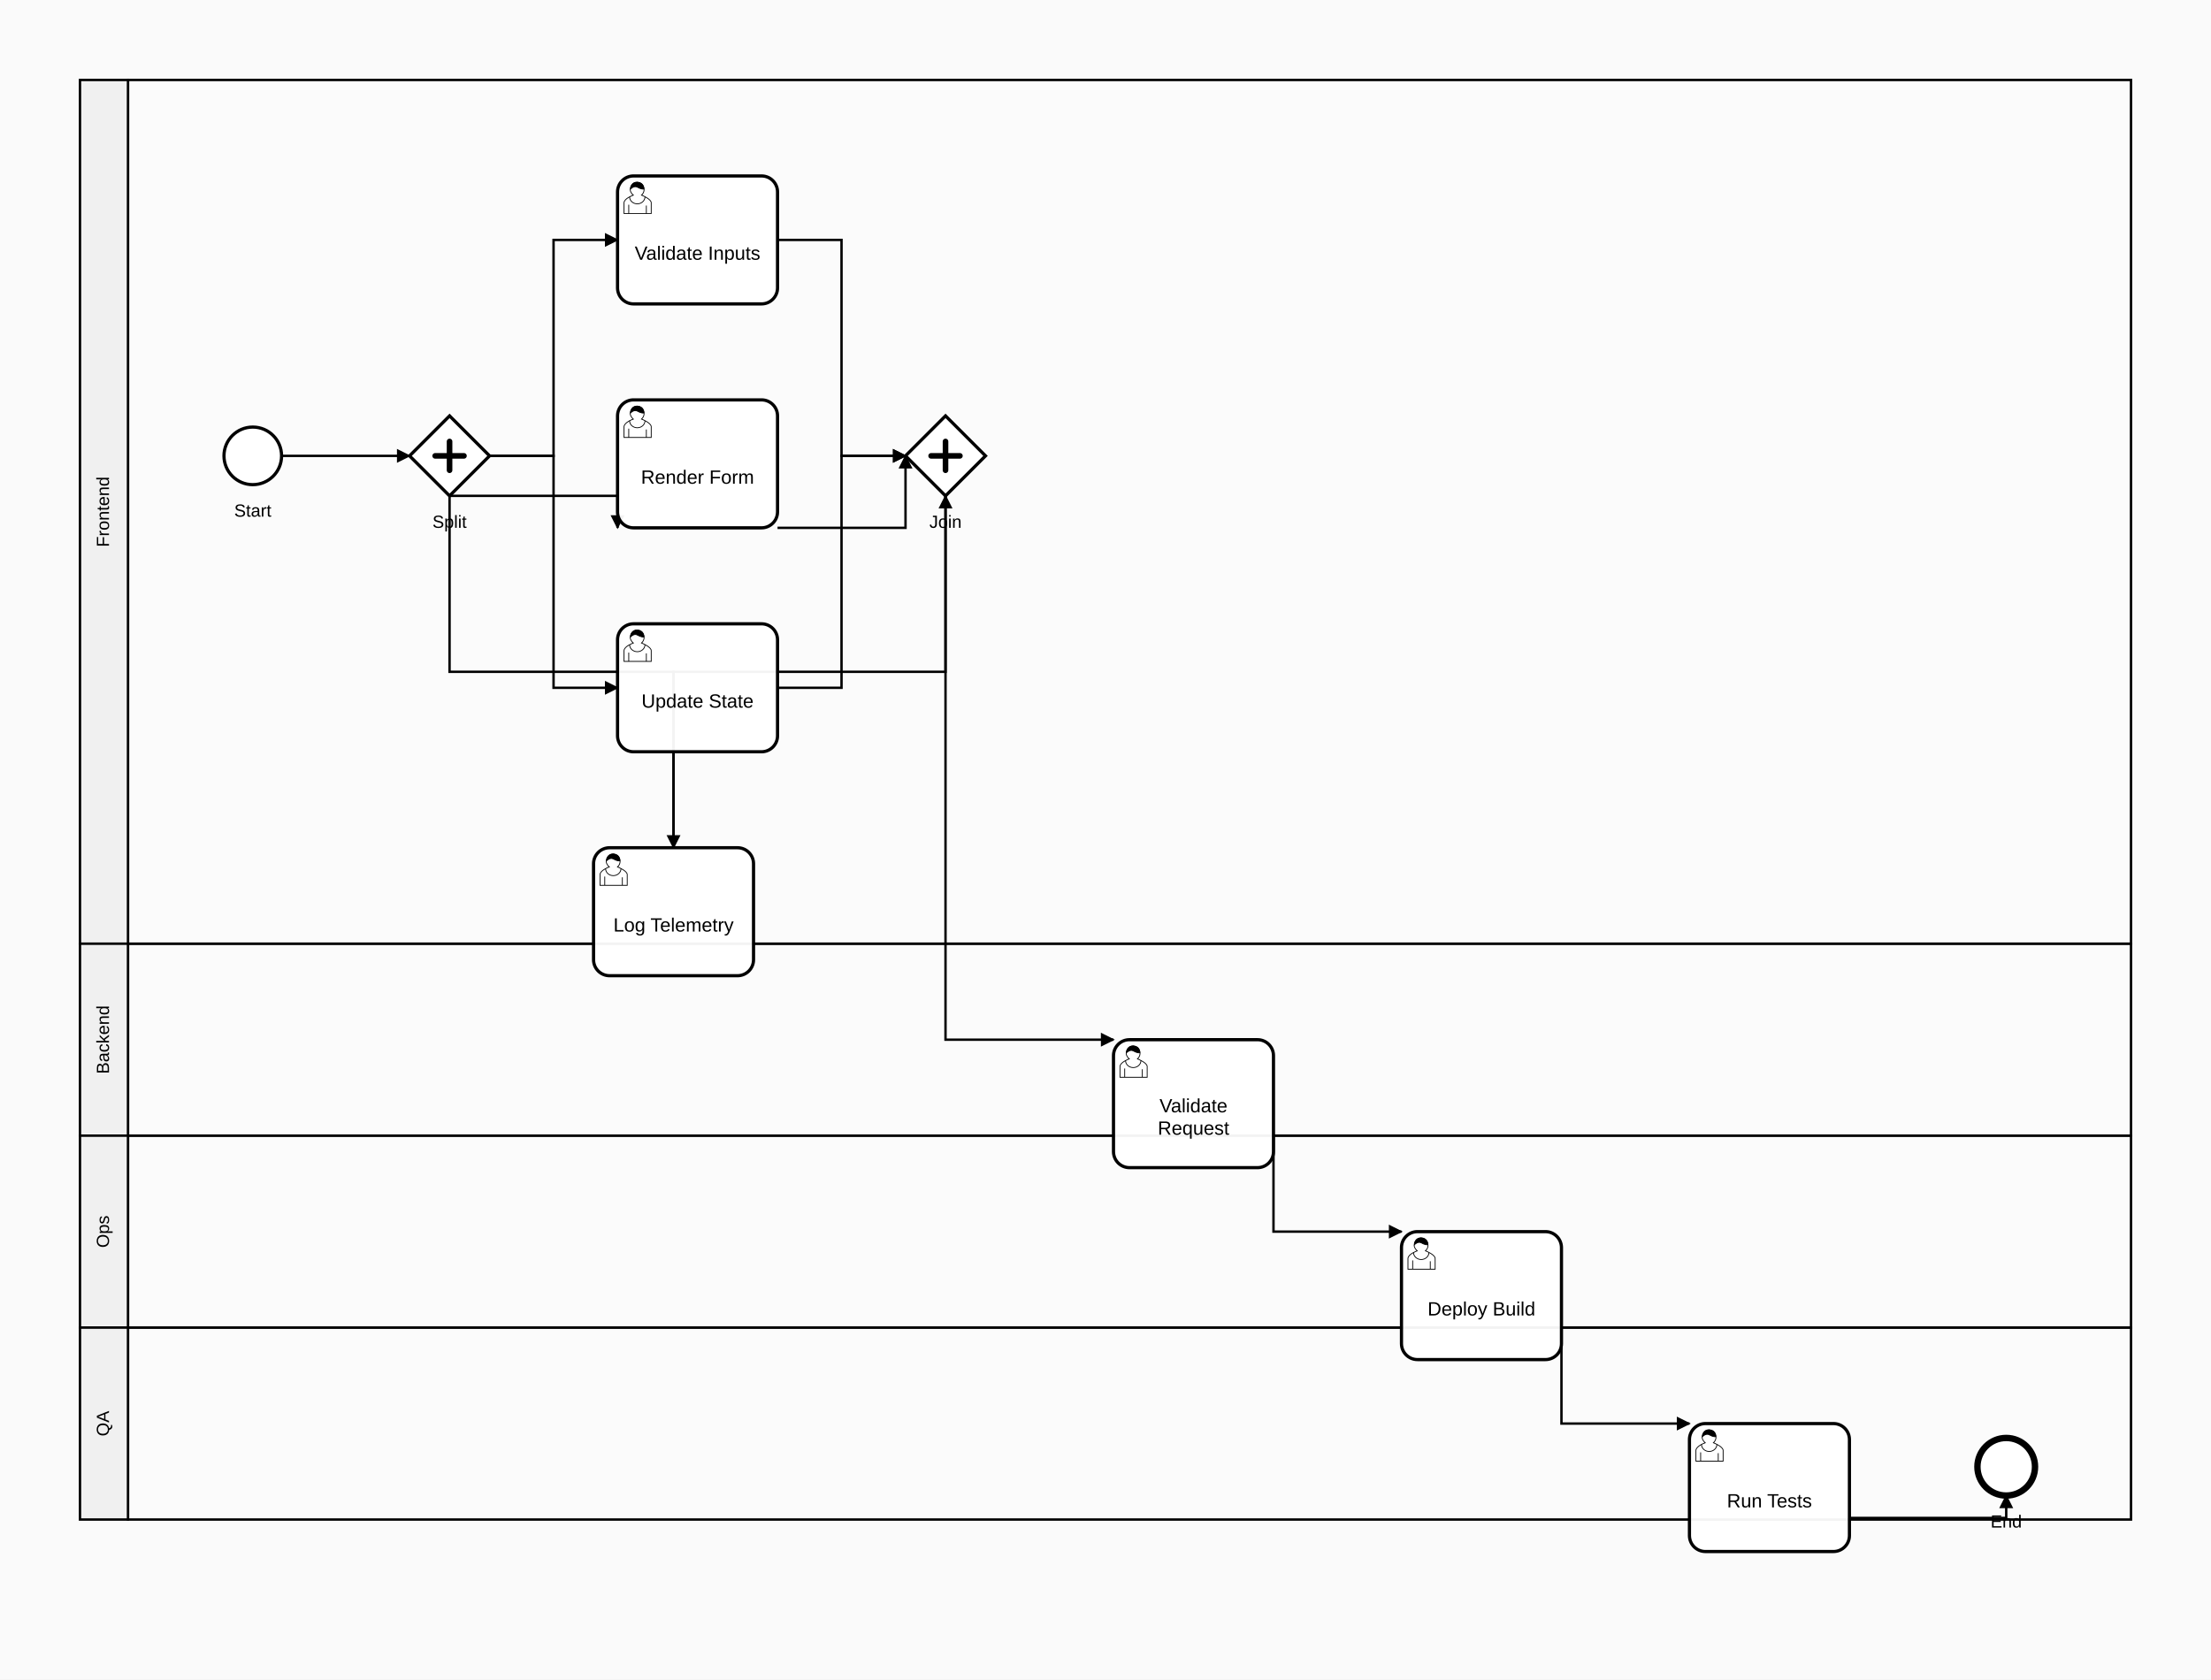
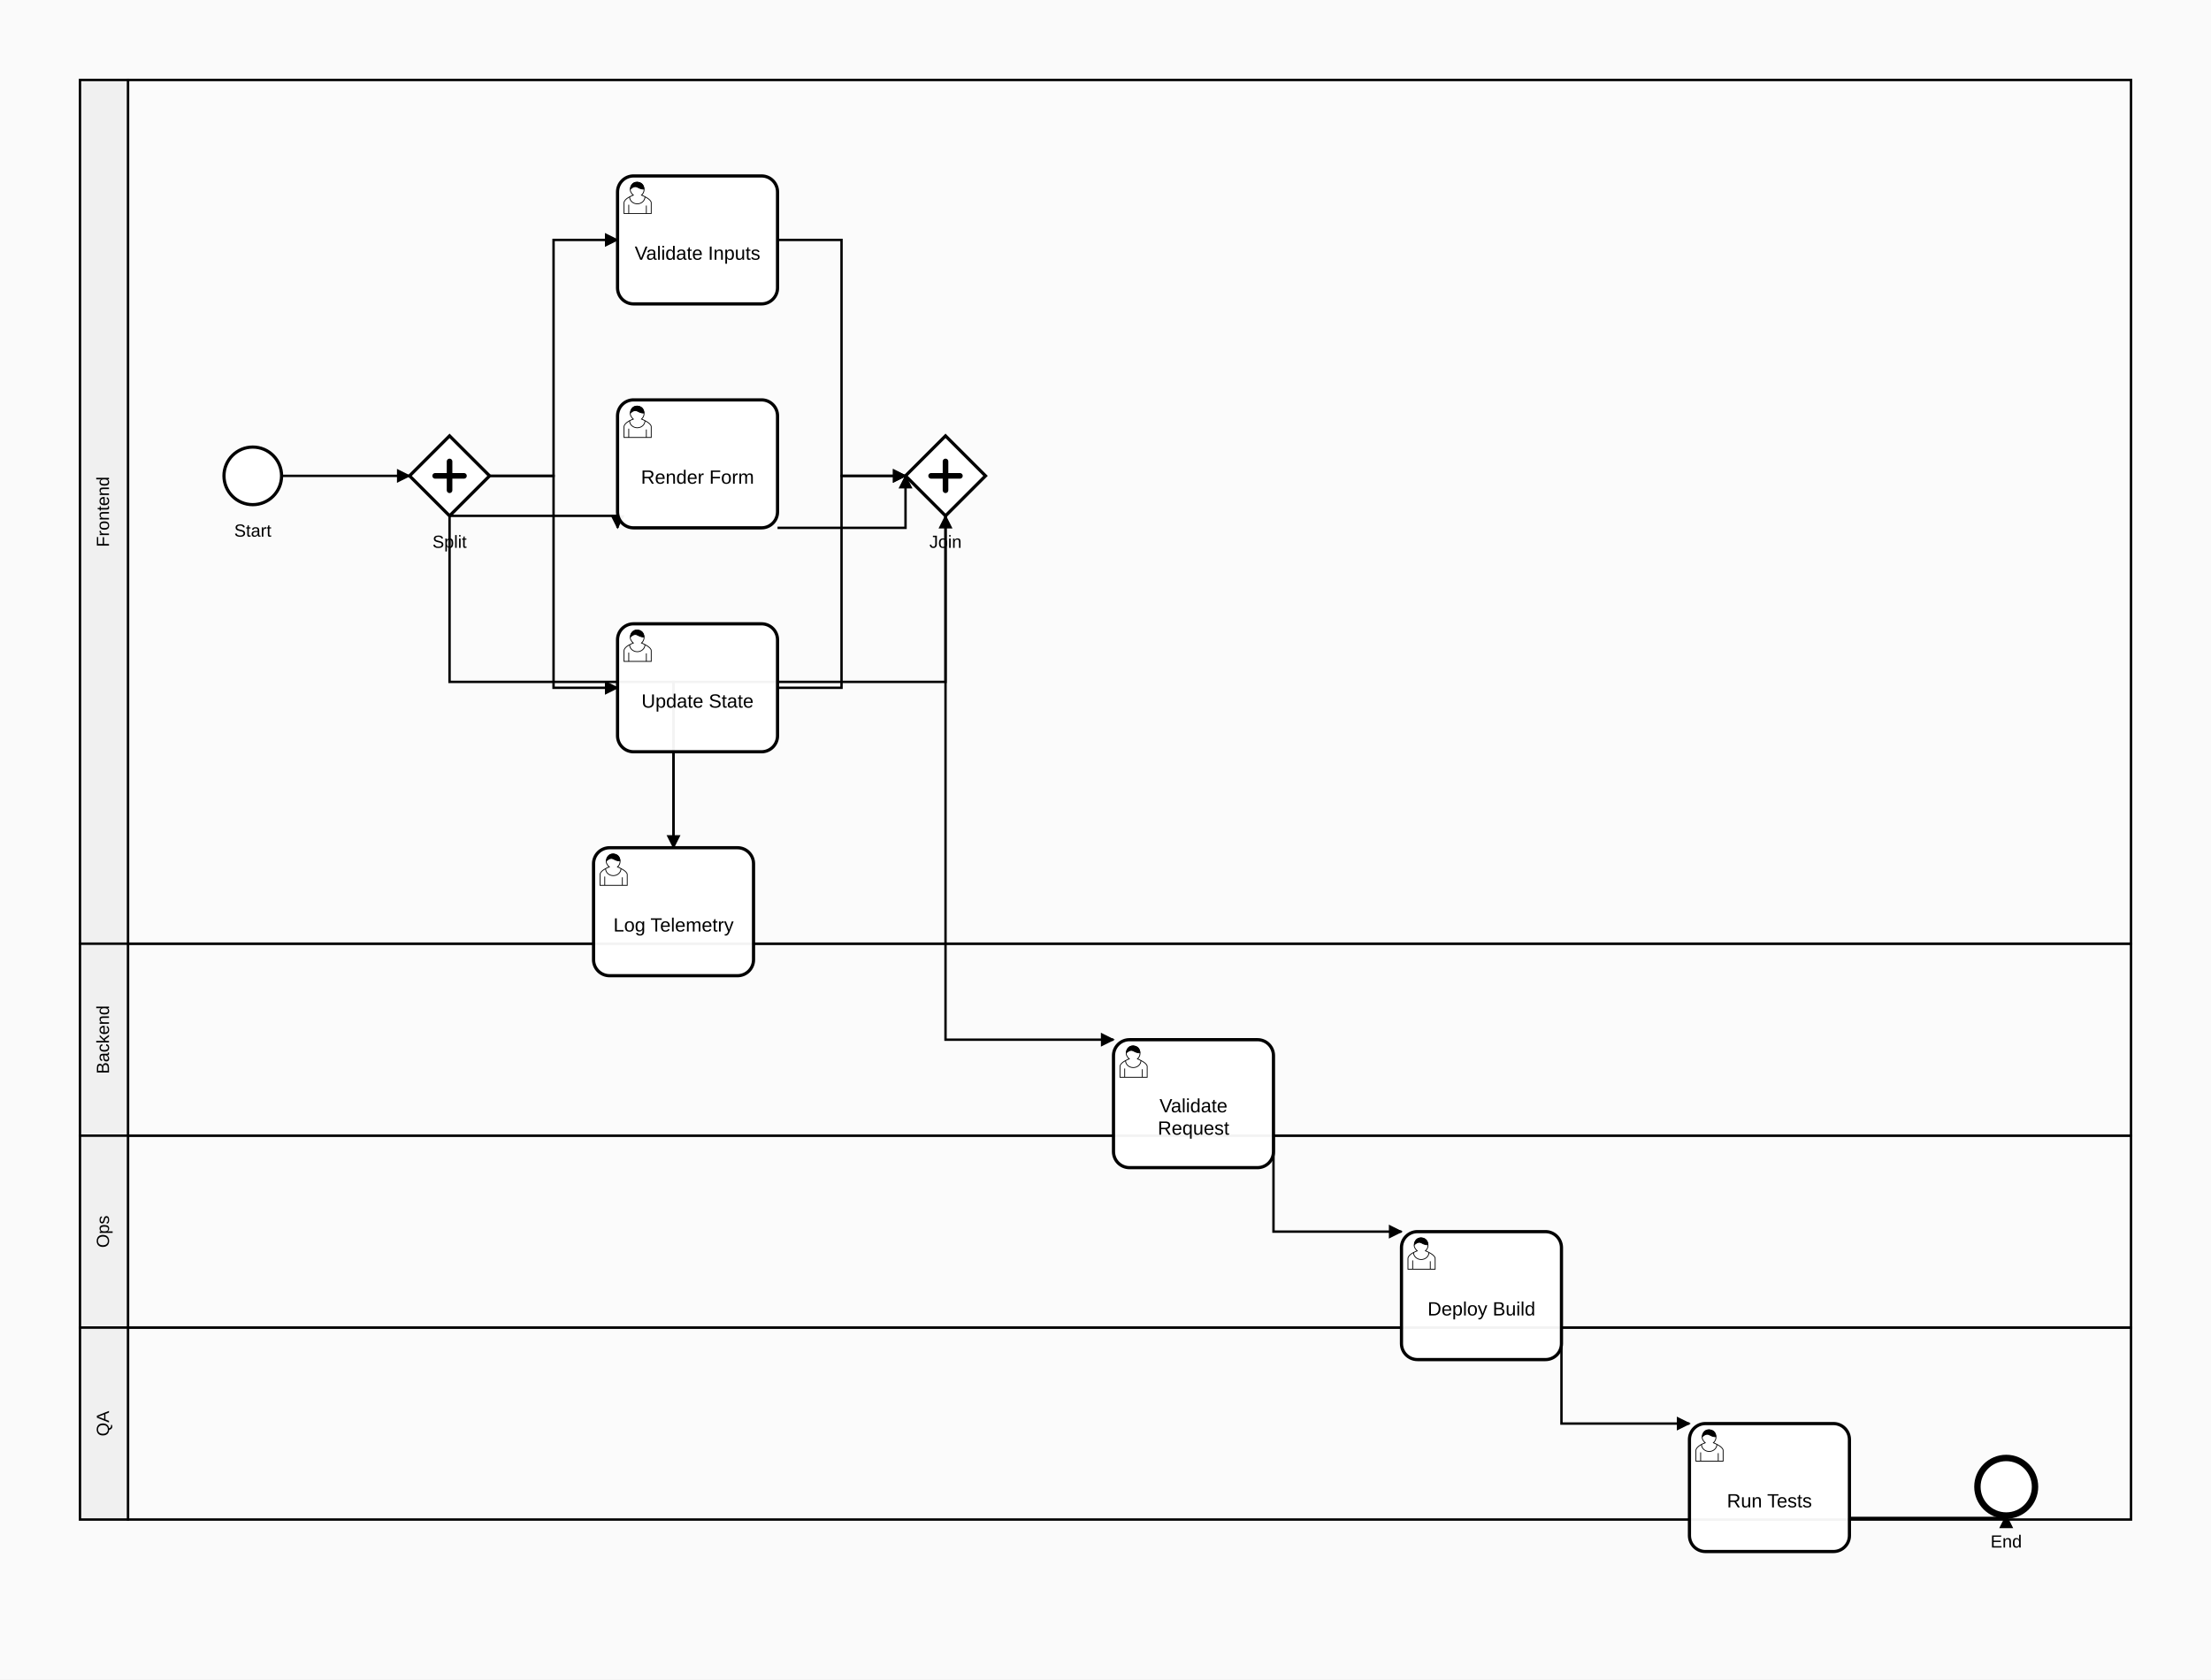
<svg xmlns="http://www.w3.org/2000/svg" width="1382" height="1050" viewBox="0 0 1382 1050" font-family="Arial, sans-serif">
  <defs>
    <marker id="seq-end" viewBox="0 0 20 20" refX="11" refY="10" markerWidth="10" markerHeight="10" orient="auto">
      <path d="M 1 5 L 11 10 L 1 15 Z" fill="#000000" stroke="#000000" stroke-width="1" />
    </marker>
    <marker id="seq-default-src" viewBox="0 0 20 20" refX="6" refY="10" markerWidth="10" markerHeight="10" orient="auto">
      <path d="M 6 3 L 10 17" stroke="#000000" stroke-width="1.5" />
    </marker>
    <marker id="seq-conditional-src" viewBox="0 0 20 20" refX="1" refY="10" markerWidth="12" markerHeight="12" orient="auto">
      <path d="M 1 10 L 8 6 L 15 10 L 8 14 Z" fill="#ffffff" stroke="#000000" stroke-width="1" />
    </marker>
    <marker id="msg-start" viewBox="0 0 20 20" refX="6" refY="6" markerWidth="20" markerHeight="20" orient="auto">
      <circle cx="6" cy="6" r="3.5" fill="#ffffff" stroke="#000000" stroke-width="1" />
    </marker>
    <marker id="msg-end" viewBox="0 0 20 20" refX="8.5" refY="5" markerWidth="20" markerHeight="20" orient="auto">
      <path d="m 1 5 l 0 -3 l 7 3 l -7 3 z" fill="#ffffff" stroke="#000000" stroke-width="1" stroke-linecap="butt" />
    </marker>
    <marker id="assoc-end" viewBox="0 0 20 20" refX="11" refY="10" markerWidth="10" markerHeight="10" orient="auto">
      <path d="M 1 5 L 11 10 L 1 15" fill="none" stroke="#000000" stroke-width="1.5" />
    </marker>
  </defs>
  <rect width="1382" height="1050" fill="#fafafa" />
  <rect x="80" y="50" width="1252" height="540" fill="#ffffff" fill-opacity="0.25" stroke="#000000" stroke-width="1.5" />
  <rect x="50" y="50" width="30" height="540" fill="#f0f0f0" stroke="#000000" stroke-width="1.5" />
  <text x="65" y="320" text-anchor="middle" dominant-baseline="middle" font-size="11" fill="#000000" transform="rotate(-90,65,320)">Frontend</text>
  <rect x="80" y="590" width="1252" height="120" fill="#ffffff" fill-opacity="0.25" stroke="#000000" stroke-width="1.5" />
  <rect x="50" y="590" width="30" height="120" fill="#f0f0f0" stroke="#000000" stroke-width="1.5" />
  <text x="65" y="650" text-anchor="middle" dominant-baseline="middle" font-size="11" fill="#000000" transform="rotate(-90,65,650)">Backend</text>
  <rect x="80" y="710" width="1252" height="120" fill="#ffffff" fill-opacity="0.25" stroke="#000000" stroke-width="1.5" />
  <rect x="50" y="710" width="30" height="120" fill="#f0f0f0" stroke="#000000" stroke-width="1.5" />
  <text x="65" y="770" text-anchor="middle" dominant-baseline="middle" font-size="11" fill="#000000" transform="rotate(-90,65,770)">Ops</text>
  <rect x="80" y="830" width="1252" height="120" fill="#ffffff" fill-opacity="0.25" stroke="#000000" stroke-width="1.5" />
  <rect x="50" y="830" width="30" height="120" fill="#f0f0f0" stroke="#000000" stroke-width="1.5" />
  <text x="65" y="890" text-anchor="middle" dominant-baseline="middle" font-size="11" fill="#000000" transform="rotate(-90,65,890)">QA</text>
-   <path d="M 176 285 L 256 285" stroke="#000000" stroke-width="1.5" fill="none" marker-end="url(#seq-end)" />
-   <path d="M 306 285 L 346 285 L 346 150 L 386 150" stroke="#000000" stroke-width="1.5" fill="none" marker-end="url(#seq-end)" />
-   <path d="M 281 310 L 386 310 L 386 330" stroke="#000000" stroke-width="1.5" fill="none" marker-end="url(#seq-end)" />
-   <path d="M 306 285 L 346 285 L 346 430 L 386 430" stroke="#000000" stroke-width="1.5" fill="none" marker-end="url(#seq-end)" />
-   <path d="M 281 310 L 281 420 L 421 420 L 421 530" stroke="#000000" stroke-width="1.5" fill="none" marker-end="url(#seq-end)" />
-   <path d="M 486 150 L 526 150 L 526 285 L 566 285" stroke="#000000" stroke-width="1.5" fill="none" marker-end="url(#seq-end)" />
-   <path d="M 486 330 L 566 330 L 566 285" stroke="#000000" stroke-width="1.5" fill="none" marker-end="url(#seq-end)" />
-   <path d="M 486 430 L 526 430 L 526 285 L 566 285" stroke="#000000" stroke-width="1.5" fill="none" marker-end="url(#seq-end)" />
-   <path d="M 421 530 L 421 420 L 591 420 L 591 310" stroke="#000000" stroke-width="1.5" fill="none" marker-end="url(#seq-end)" />
-   <path d="M 591 310 L 591 650 L 696 650" stroke="#000000" stroke-width="1.5" fill="none" marker-end="url(#seq-end)" />
+   <path d="M 176 297.5 L 256 297.5" stroke="#000000" stroke-width="1.5" fill="none" marker-end="url(#seq-end)" />
+   <path d="M 306 297.5 L 346 297.5 L 346 150 L 386 150" stroke="#000000" stroke-width="1.5" fill="none" marker-end="url(#seq-end)" />
+   <path d="M 281 322.5 L 386 322.5 L 386 330" stroke="#000000" stroke-width="1.5" fill="none" marker-end="url(#seq-end)" />
+   <path d="M 306 297.5 L 346 297.5 L 346 430 L 386 430" stroke="#000000" stroke-width="1.5" fill="none" marker-end="url(#seq-end)" />
+   <path d="M 281 322.5 L 281 426.3 L 421 426.3 L 421 530" stroke="#000000" stroke-width="1.5" fill="none" marker-end="url(#seq-end)" />
+   <path d="M 486 150 L 526 150 L 526 297.5 L 566 297.5" stroke="#000000" stroke-width="1.5" fill="none" marker-end="url(#seq-end)" />
+   <path d="M 486 330 L 566 330 L 566 297.5" stroke="#000000" stroke-width="1.5" fill="none" marker-end="url(#seq-end)" />
+   <path d="M 486 430 L 526 430 L 526 297.5 L 566 297.5" stroke="#000000" stroke-width="1.5" fill="none" marker-end="url(#seq-end)" />
+   <path d="M 421 530 L 421 426.3 L 591 426.3 L 591 322.5" stroke="#000000" stroke-width="1.5" fill="none" marker-end="url(#seq-end)" />
+   <path d="M 591 322.5 L 591 650 L 696 650" stroke="#000000" stroke-width="1.5" fill="none" marker-end="url(#seq-end)" />
  <path d="M 796 709 L 796 770 L 876 770" stroke="#000000" stroke-width="1.5" fill="none" marker-end="url(#seq-end)" />
  <path d="M 976 829 L 976 890 L 1056 890" stroke="#000000" stroke-width="1.5" fill="none" marker-end="url(#seq-end)" />
-   <path d="M 1156 949 L 1254 949 L 1254 935" stroke="#000000" stroke-width="1.5" fill="none" marker-end="url(#seq-end)" />
-   <circle cx="158" cy="285" r="18" fill="#ffffff" fill-opacity="0.95" stroke="#000000" stroke-width="2" />
-   <text x="158" y="323" text-anchor="middle" font-size="11" fill="#000000">Start</text>
-   <polygon points="281,260 306,285 281,310 256,285" fill="#ffffff" fill-opacity="0.95" stroke="#000000" stroke-width="2" />
-   <line x1="281" y1="276" x2="281" y2="294" stroke="#000000" stroke-width="3.5" stroke-linecap="round" />
-   <line x1="272" y1="285" x2="290" y2="285" stroke="#000000" stroke-width="3.5" stroke-linecap="round" />
-   <text x="281" y="330" text-anchor="middle" font-size="11" fill="#000000">Split</text>
+   <path d="M 1156 949 L 1254 949 L 1254 947.5" stroke="#000000" stroke-width="1.5" fill="none" marker-end="url(#seq-end)" />
+   <circle cx="158" cy="297.5" r="18" fill="#ffffff" fill-opacity="0.95" stroke="#000000" stroke-width="2" />
+   <text x="158" y="335.5" text-anchor="middle" font-size="11" fill="#000000">Start</text>
+   <polygon points="281,272.5 306,297.5 281,322.5 256,297.5" fill="#ffffff" fill-opacity="0.95" stroke="#000000" stroke-width="2" />
+   <line x1="281" y1="288.5" x2="281" y2="306.5" stroke="#000000" stroke-width="3.5" stroke-linecap="round" />
+   <line x1="272" y1="297.5" x2="290" y2="297.5" stroke="#000000" stroke-width="3.5" stroke-linecap="round" />
+   <text x="281" y="342.5" text-anchor="middle" font-size="11" fill="#000000">Split</text>
  <rect x="386" y="110" width="100" height="80" rx="10" ry="10" fill="#ffffff" fill-opacity="0.95" stroke="#000000" stroke-width="2" />
  <g>
    <path d="m 401,122 c 0.909,-0.845 1.594,-2.049 1.594,-3.385 0,-2.554 -1.805,-4.622 -4.357,-4.622 -2.552,0 -4.288,2.068 -4.288,4.622 0,1.348 0.974,2.562 1.896,3.405 -0.529,0.187 -5.669,2.097 -5.794,4.756 v 6.718 h 17 v -6.718 c 0,-2.298 -5.528,-4.595 -6.051,-4.776 z m -8,6 l 0,5.5 m 11,0 l 0,-5" fill="#ffffff" stroke="#000000" stroke-width="0.5" />
    <path d="m 403.162,123.009 c 0,2.447 -2.158,4.431 -4.821,4.431 -2.665,0 -4.822,-1.981 -4.822,-4.431" fill="none" stroke="#000000" stroke-width="0.5" />
    <path d="m 394.1,118.2 c 0,0 2.251,-2.358 4.274,-1.177 2.024,1.181 4.221,1.537 4.124,0.965 -0.098,-0.57 -0.117,-3.791 -4.191,-4.136 -3.575,0.001 -4.208,3.367 -4.207,4.348 z" fill="#000000" stroke="#000000" stroke-width="0.5" />
  </g>
  <text x="436" y="159" text-anchor="middle" dominant-baseline="middle" font-size="12" fill="#000000">Validate Inputs</text>
  <rect x="386" y="250" width="100" height="80" rx="10" ry="10" fill="#ffffff" fill-opacity="0.95" stroke="#000000" stroke-width="2" />
  <g>
    <path d="m 401,262 c 0.909,-0.845 1.594,-2.049 1.594,-3.385 0,-2.554 -1.805,-4.622 -4.357,-4.622 -2.552,0 -4.288,2.068 -4.288,4.622 0,1.348 0.974,2.562 1.896,3.405 -0.529,0.187 -5.669,2.097 -5.794,4.756 v 6.718 h 17 v -6.718 c 0,-2.298 -5.528,-4.595 -6.051,-4.776 z m -8,6 l 0,5.5 m 11,0 l 0,-5" fill="#ffffff" stroke="#000000" stroke-width="0.5" />
    <path d="m 403.162,263.009 c 0,2.447 -2.158,4.431 -4.821,4.431 -2.665,0 -4.822,-1.981 -4.822,-4.431" fill="none" stroke="#000000" stroke-width="0.5" />
    <path d="m 394.1,258.2 c 0,0 2.251,-2.358 4.274,-1.177 2.024,1.181 4.221,1.537 4.124,0.965 -0.098,-0.57 -0.117,-3.791 -4.191,-4.136 -3.575,0.001 -4.208,3.367 -4.207,4.348 z" fill="#000000" stroke="#000000" stroke-width="0.5" />
  </g>
  <text x="436" y="299" text-anchor="middle" dominant-baseline="middle" font-size="12" fill="#000000">Render Form</text>
  <rect x="386" y="390" width="100" height="80" rx="10" ry="10" fill="#ffffff" fill-opacity="0.95" stroke="#000000" stroke-width="2" />
  <g>
    <path d="m 401,402 c 0.909,-0.845 1.594,-2.049 1.594,-3.385 0,-2.554 -1.805,-4.622 -4.357,-4.622 -2.552,0 -4.288,2.068 -4.288,4.622 0,1.348 0.974,2.562 1.896,3.405 -0.529,0.187 -5.669,2.097 -5.794,4.756 v 6.718 h 17 v -6.718 c 0,-2.298 -5.528,-4.595 -6.051,-4.776 z m -8,6 l 0,5.5 m 11,0 l 0,-5" fill="#ffffff" stroke="#000000" stroke-width="0.5" />
    <path d="m 403.162,403.009 c 0,2.447 -2.158,4.431 -4.821,4.431 -2.665,0 -4.822,-1.981 -4.822,-4.431" fill="none" stroke="#000000" stroke-width="0.5" />
    <path d="m 394.1,398.2 c 0,0 2.251,-2.358 4.274,-1.177 2.024,1.181 4.221,1.537 4.124,0.965 -0.098,-0.57 -0.117,-3.791 -4.191,-4.136 -3.575,0.001 -4.208,3.367 -4.207,4.348 z" fill="#000000" stroke="#000000" stroke-width="0.5" />
  </g>
  <text x="436" y="439" text-anchor="middle" dominant-baseline="middle" font-size="12" fill="#000000">Update State</text>
  <rect x="371" y="530" width="100" height="80" rx="10" ry="10" fill="#ffffff" fill-opacity="0.95" stroke="#000000" stroke-width="2" />
  <g>
    <path d="m 386,542 c 0.909,-0.845 1.594,-2.049 1.594,-3.385 0,-2.554 -1.805,-4.622 -4.357,-4.622 -2.552,0 -4.288,2.068 -4.288,4.622 0,1.348 0.974,2.562 1.896,3.405 -0.529,0.187 -5.669,2.097 -5.794,4.756 v 6.718 h 17 v -6.718 c 0,-2.298 -5.528,-4.595 -6.051,-4.776 z m -8,6 l 0,5.5 m 11,0 l 0,-5" fill="#ffffff" stroke="#000000" stroke-width="0.5" />
    <path d="m 388.162,543.009 c 0,2.447 -2.158,4.431 -4.821,4.431 -2.665,0 -4.822,-1.981 -4.822,-4.431" fill="none" stroke="#000000" stroke-width="0.5" />
    <path d="m 379.1,538.2 c 0,0 2.251,-2.358 4.274,-1.177 2.024,1.181 4.221,1.537 4.124,0.965 -0.098,-0.57 -0.117,-3.791 -4.191,-4.136 -3.575,0.001 -4.208,3.367 -4.207,4.348 z" fill="#000000" stroke="#000000" stroke-width="0.5" />
  </g>
  <text x="421" y="579" text-anchor="middle" dominant-baseline="middle" font-size="12" fill="#000000">Log Telemetry</text>
-   <polygon points="591,260 616,285 591,310 566,285" fill="#ffffff" fill-opacity="0.95" stroke="#000000" stroke-width="2" />
-   <line x1="591" y1="276" x2="591" y2="294" stroke="#000000" stroke-width="3.5" stroke-linecap="round" />
-   <line x1="582" y1="285" x2="600" y2="285" stroke="#000000" stroke-width="3.5" stroke-linecap="round" />
-   <text x="591" y="330" text-anchor="middle" font-size="11" fill="#000000">Join</text>
+   <polygon points="591,272.5 616,297.5 591,322.5 566,297.5" fill="#ffffff" fill-opacity="0.95" stroke="#000000" stroke-width="2" />
+   <line x1="591" y1="288.5" x2="591" y2="306.5" stroke="#000000" stroke-width="3.5" stroke-linecap="round" />
+   <line x1="582" y1="297.5" x2="600" y2="297.5" stroke="#000000" stroke-width="3.5" stroke-linecap="round" />
+   <text x="591" y="342.5" text-anchor="middle" font-size="11" fill="#000000">Join</text>
  <rect x="696" y="650" width="100" height="80" rx="10" ry="10" fill="#ffffff" fill-opacity="0.95" stroke="#000000" stroke-width="2" />
  <g>
    <path d="m 711,662 c 0.909,-0.845 1.594,-2.049 1.594,-3.385 0,-2.554 -1.805,-4.622 -4.357,-4.622 -2.552,0 -4.288,2.068 -4.288,4.622 0,1.348 0.974,2.562 1.896,3.405 -0.529,0.187 -5.669,2.097 -5.794,4.756 v 6.718 h 17 v -6.718 c 0,-2.298 -5.528,-4.595 -6.051,-4.776 z m -8,6 l 0,5.5 m 11,0 l 0,-5" fill="#ffffff" stroke="#000000" stroke-width="0.5" />
    <path d="m 713.162,663.009 c 0,2.447 -2.158,4.431 -4.821,4.431 -2.665,0 -4.822,-1.981 -4.822,-4.431" fill="none" stroke="#000000" stroke-width="0.5" />
    <path d="m 704.1,658.2 c 0,0 2.251,-2.358 4.274,-1.177 2.024,1.181 4.221,1.537 4.124,0.965 -0.098,-0.57 -0.117,-3.791 -4.191,-4.136 -3.575,0.001 -4.208,3.367 -4.207,4.348 z" fill="#000000" stroke="#000000" stroke-width="0.5" />
  </g>
  <text x="746" y="692" text-anchor="middle" dominant-baseline="middle" font-size="12" fill="#000000">Validate</text>
  <text x="746" y="706" text-anchor="middle" dominant-baseline="middle" font-size="12" fill="#000000">Request</text>
  <rect x="876" y="770" width="100" height="80" rx="10" ry="10" fill="#ffffff" fill-opacity="0.95" stroke="#000000" stroke-width="2" />
  <g>
    <path d="m 891,782 c 0.909,-0.845 1.594,-2.049 1.594,-3.385 0,-2.554 -1.805,-4.622 -4.357,-4.622 -2.552,0 -4.288,2.068 -4.288,4.622 0,1.348 0.974,2.562 1.896,3.405 -0.529,0.187 -5.669,2.097 -5.794,4.756 v 6.718 h 17 v -6.718 c 0,-2.298 -5.528,-4.595 -6.051,-4.776 z m -8,6 l 0,5.5 m 11,0 l 0,-5" fill="#ffffff" stroke="#000000" stroke-width="0.5" />
    <path d="m 893.162,783.009 c 0,2.447 -2.158,4.431 -4.821,4.431 -2.665,0 -4.822,-1.981 -4.822,-4.431" fill="none" stroke="#000000" stroke-width="0.5" />
    <path d="m 884.1,778.2 c 0,0 2.251,-2.358 4.274,-1.177 2.024,1.181 4.221,1.537 4.124,0.965 -0.098,-0.57 -0.117,-3.791 -4.191,-4.136 -3.575,0.001 -4.208,3.367 -4.207,4.348 z" fill="#000000" stroke="#000000" stroke-width="0.5" />
  </g>
  <text x="926" y="819" text-anchor="middle" dominant-baseline="middle" font-size="12" fill="#000000">Deploy Build</text>
  <rect x="1056" y="890" width="100" height="80" rx="10" ry="10" fill="#ffffff" fill-opacity="0.95" stroke="#000000" stroke-width="2" />
  <g>
    <path d="m 1071,902 c 0.909,-0.845 1.594,-2.049 1.594,-3.385 0,-2.554 -1.805,-4.622 -4.357,-4.622 -2.552,0 -4.288,2.068 -4.288,4.622 0,1.348 0.974,2.562 1.896,3.405 -0.529,0.187 -5.669,2.097 -5.794,4.756 v 6.718 h 17 v -6.718 c 0,-2.298 -5.528,-4.595 -6.051,-4.776 z m -8,6 l 0,5.5 m 11,0 l 0,-5" fill="#ffffff" stroke="#000000" stroke-width="0.5" />
    <path d="m 1073.162,903.009 c 0,2.447 -2.158,4.431 -4.821,4.431 -2.665,0 -4.822,-1.981 -4.822,-4.431" fill="none" stroke="#000000" stroke-width="0.5" />
    <path d="m 1064.1,898.2 c 0,0 2.251,-2.358 4.274,-1.177 2.024,1.181 4.221,1.537 4.124,0.965 -0.098,-0.57 -0.117,-3.791 -4.191,-4.136 -3.575,0.001 -4.208,3.367 -4.207,4.348 z" fill="#000000" stroke="#000000" stroke-width="0.5" />
  </g>
  <text x="1106" y="939" text-anchor="middle" dominant-baseline="middle" font-size="12" fill="#000000">Run Tests</text>
-   <circle cx="1254" cy="917" r="18" fill="#ffffff" fill-opacity="0.95" stroke="#000000" stroke-width="4" />
-   <text x="1254" y="955" text-anchor="middle" font-size="11" fill="#000000">End</text>
+   <circle cx="1254" cy="929.5" r="18" fill="#ffffff" fill-opacity="0.95" stroke="#000000" stroke-width="4" />
+   <text x="1254" y="967.5" text-anchor="middle" font-size="11" fill="#000000">End</text>
</svg>
